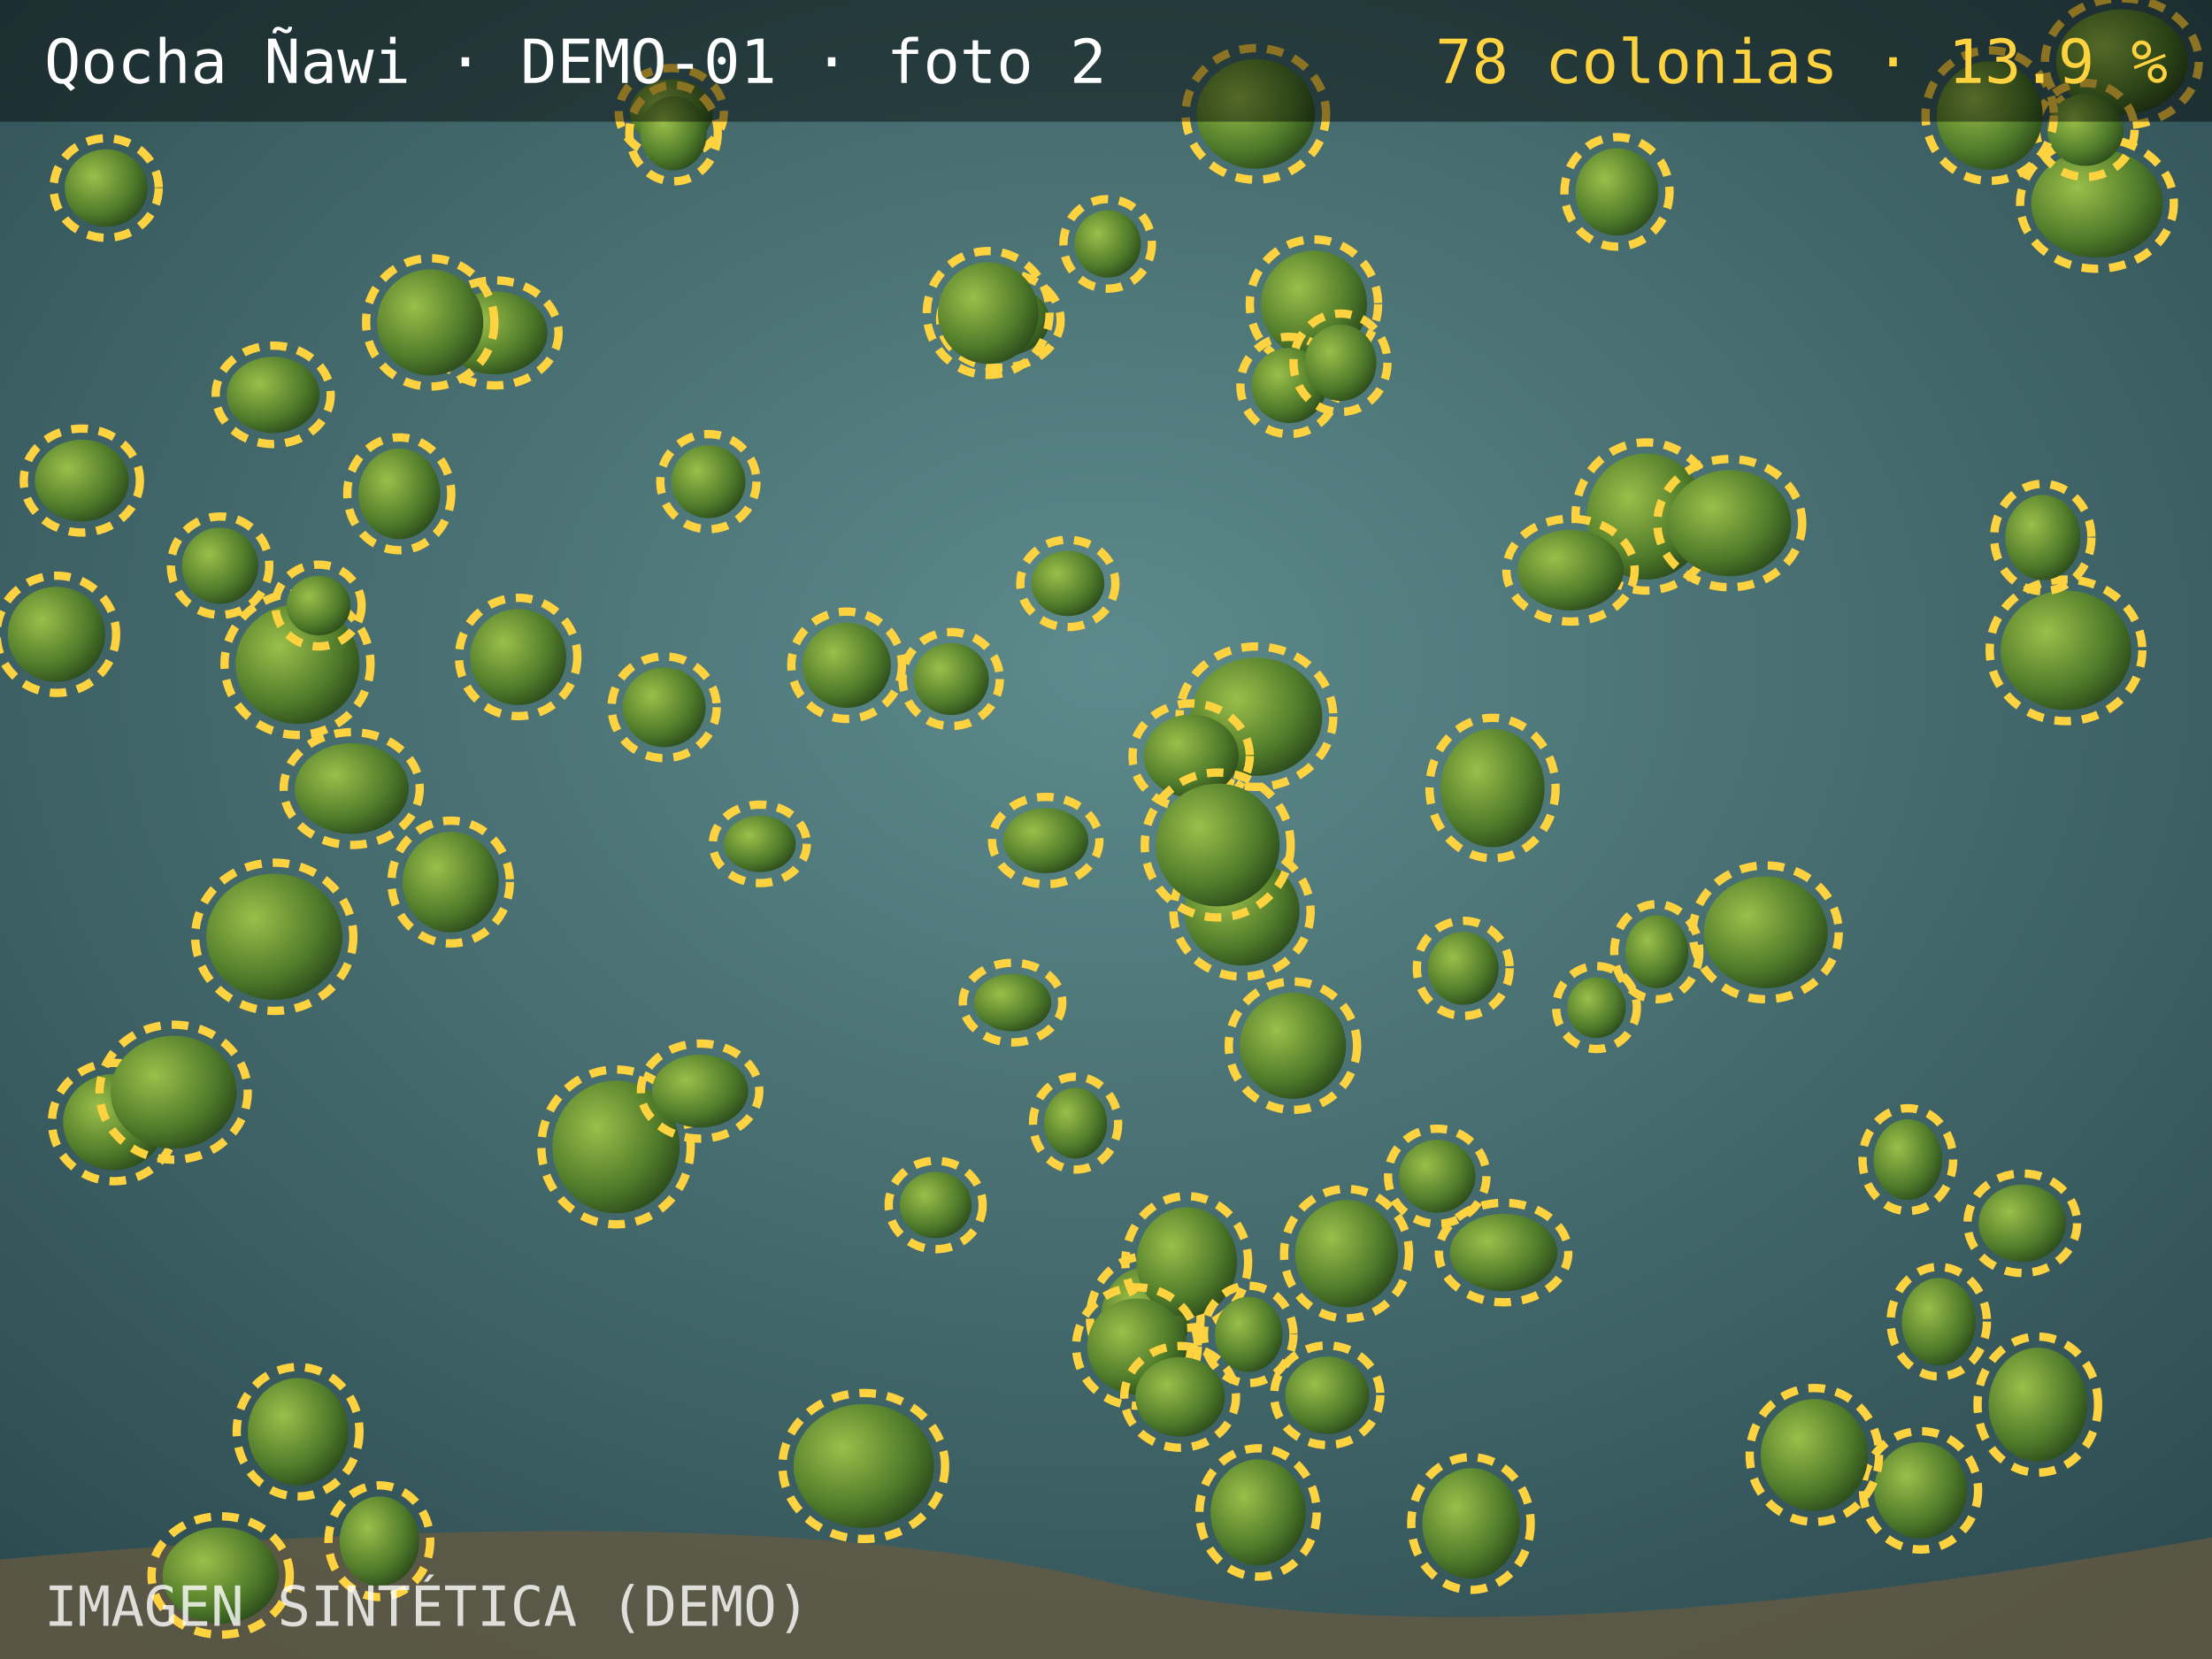
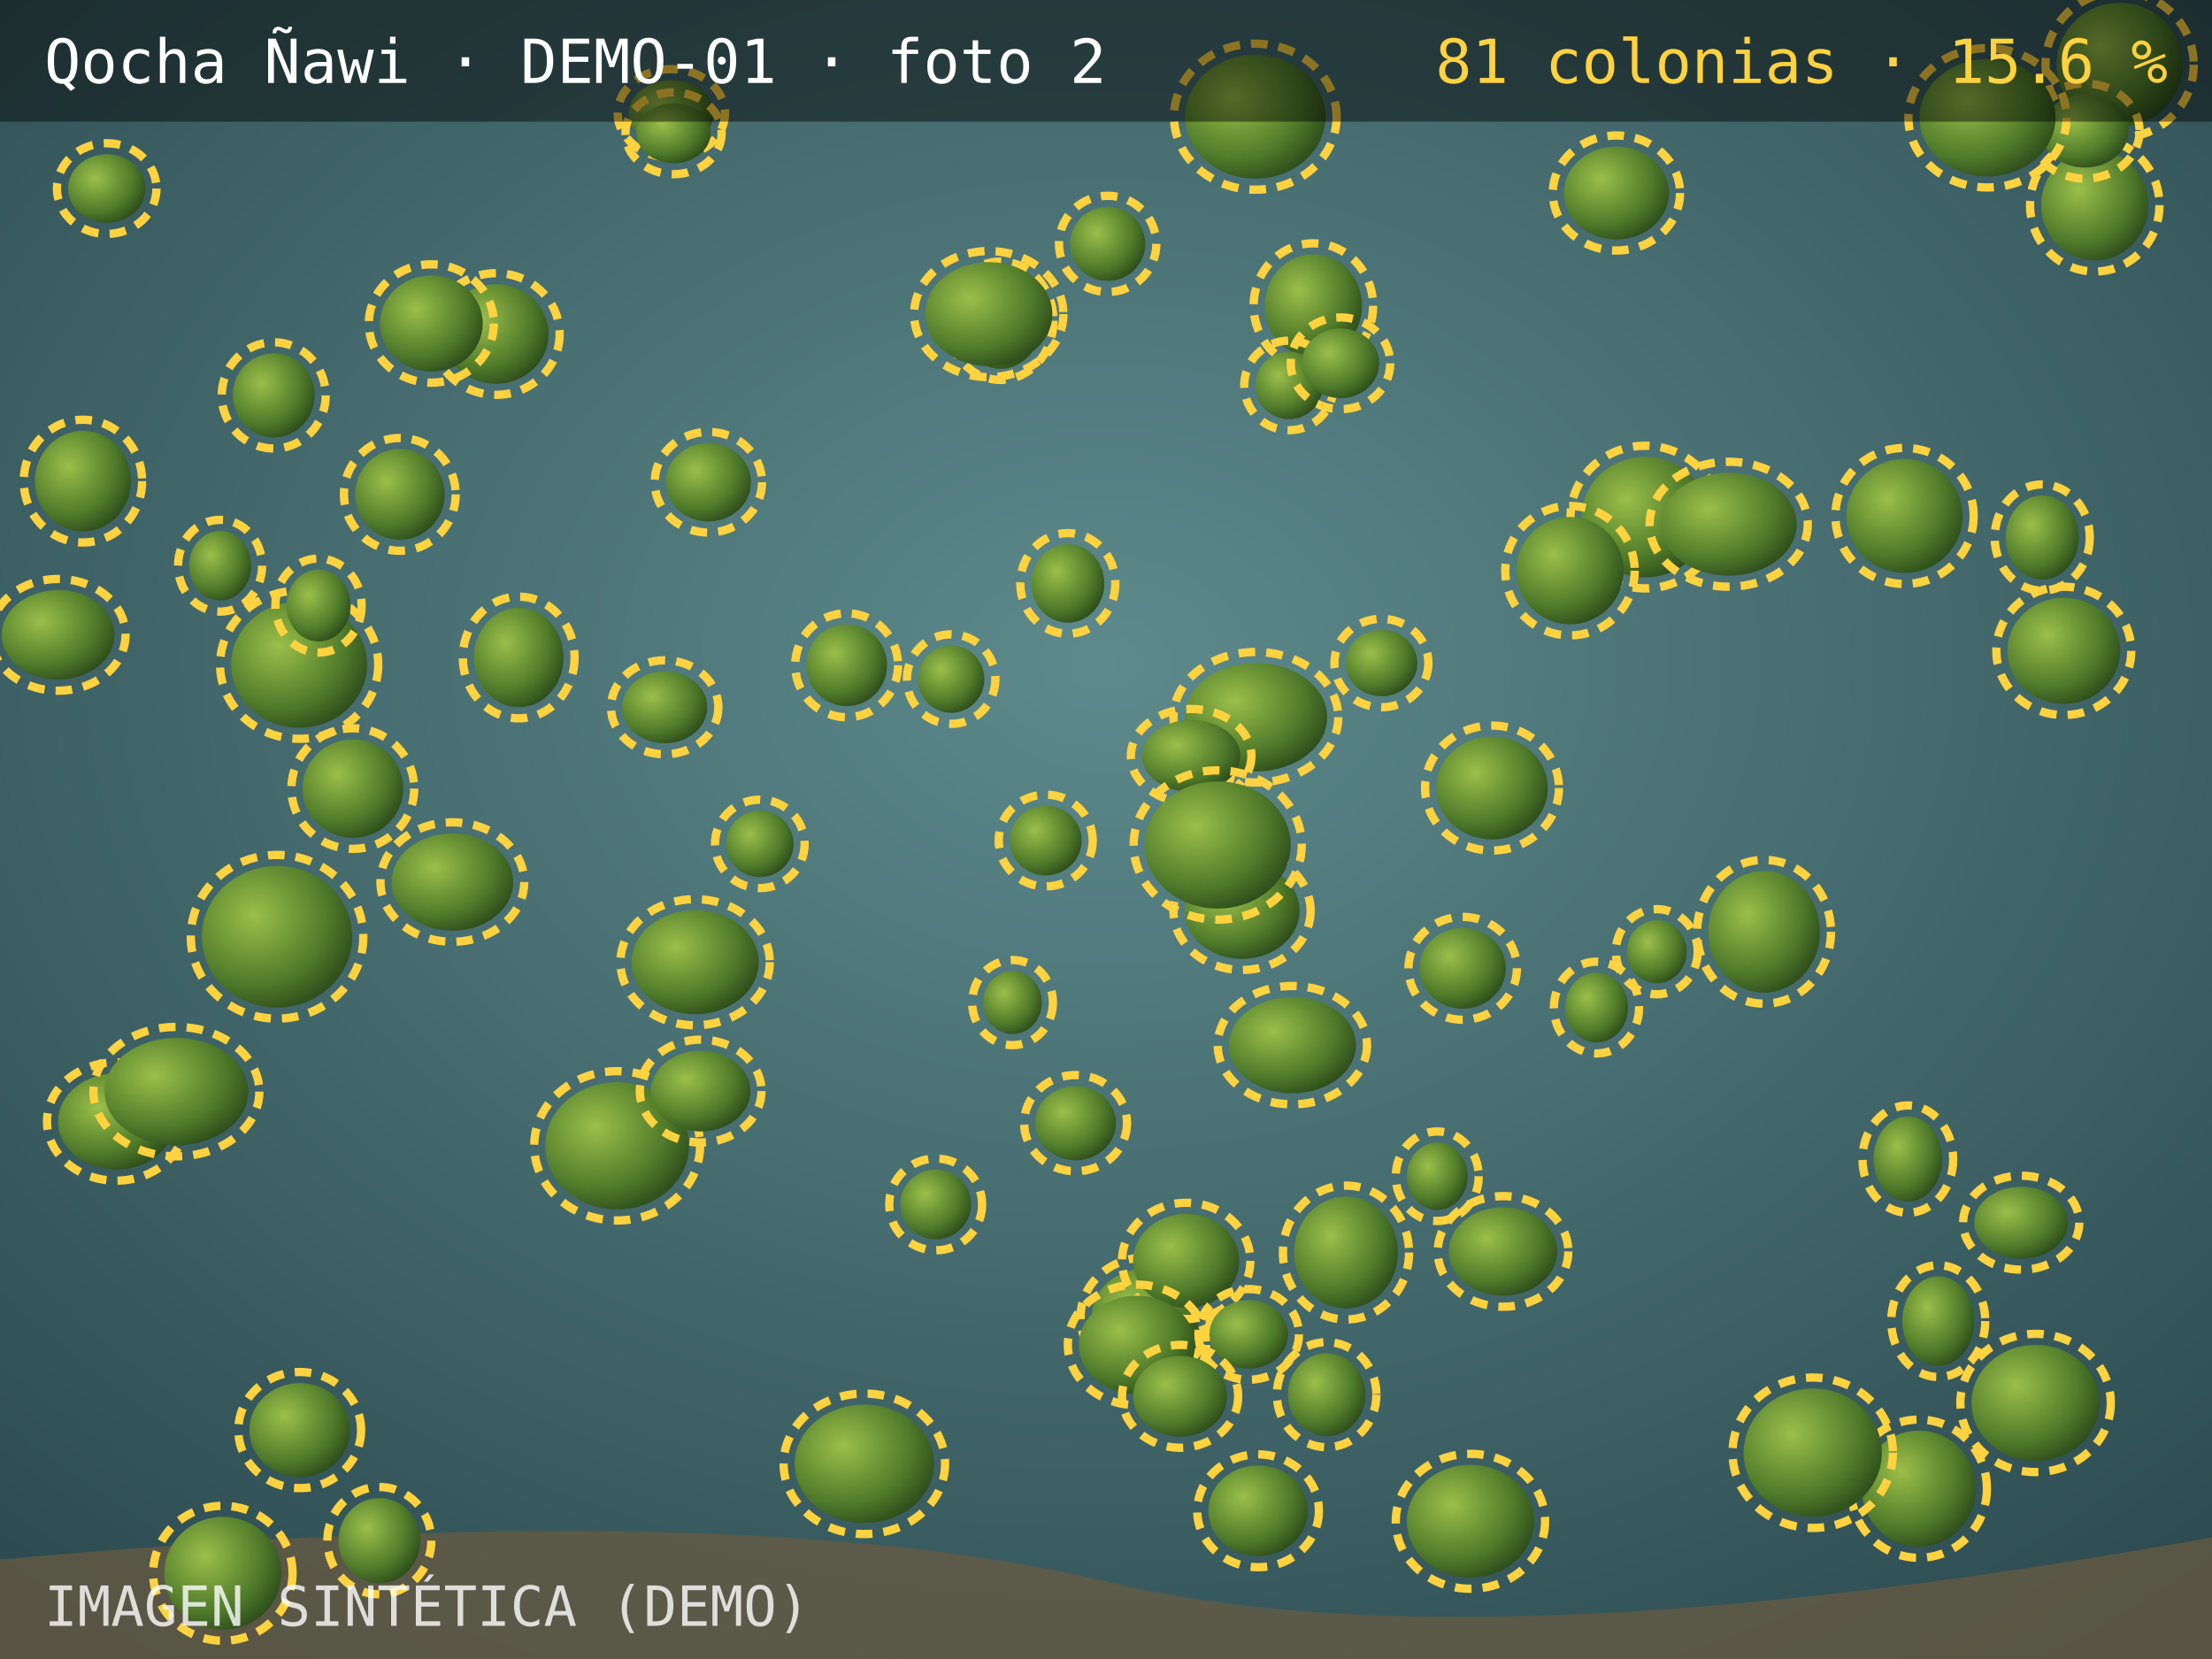
<svg xmlns="http://www.w3.org/2000/svg" viewBox="0 0 400 300">
  <defs>
    <radialGradient id="w" cx="50%" cy="40%" r="75%">
      <stop offset="0" stop-color="#5d8a8c" />
      <stop offset="1" stop-color="#2b4a4f" />
    </radialGradient>
    <radialGradient id="c" cx="35%" cy="35%" r="70%">
      <stop offset="0" stop-color="#9bbf4a" />
      <stop offset=".7" stop-color="#4f7a2a" />
      <stop offset="1" stop-color="#2f4f1c" />
    </radialGradient>
  </defs>
  <rect width="400" height="300" fill="url(#w)" />
  <path d="M0 282 Q 133.333 270 200 286 T 400 278 V 300 H 0 Z" fill="#6b5a3e" opacity=".7" />
  <g>
-     <ellipse cx="368.5" cy="254" rx="8.9" ry="10.3" fill="url(#c)" />
-     <ellipse cx="368.5" cy="254" rx="10.9" ry="12.3" fill="none" stroke="#ffd23f" stroke-width="1.5" stroke-dasharray="3 2" />
-   </g>
-   <g>
-     <ellipse cx="237.6" cy="55" rx="9.6" ry="9.7" fill="url(#c)" />
-     <ellipse cx="237.6" cy="55" rx="11.6" ry="11.7" fill="none" stroke="#ffd23f" stroke-width="1.5" stroke-dasharray="3 2" />
-   </g>
-   <g>
-     <ellipse cx="383.7" cy="11.2" rx="11.9" ry="9.5" fill="url(#c)" />
-     <ellipse cx="383.7" cy="11.2" rx="13.9" ry="11.5" fill="none" stroke="#ffd23f" stroke-width="1.5" stroke-dasharray="3 2" />
-   </g>
-   <g>
-     <ellipse cx="121.4" cy="20.4" rx="7.5" ry="6.1" fill="url(#c)" />
-     <ellipse cx="121.4" cy="20.4" rx="9.5" ry="8.1" fill="none" stroke="#ffd23f" stroke-width="1.5" stroke-dasharray="3 2" />
-   </g>
-   <g>
-     <ellipse cx="233.1" cy="69.7" rx="6.8" ry="6.8" fill="url(#c)" />
-     <ellipse cx="233.1" cy="69.7" rx="8.8" ry="8.8" fill="none" stroke="#ffd23f" stroke-width="1.5" stroke-dasharray="3 2" />
-   </g>
-   <g>
-     <ellipse cx="89.5" cy="60.2" rx="9.5" ry="7.5" fill="url(#c)" />
-     <ellipse cx="89.5" cy="60.2" rx="11.5" ry="9.5" fill="none" stroke="#ffd23f" stroke-width="1.5" stroke-dasharray="3 2" />
-   </g>
-   <g>
-     <ellipse cx="200.3" cy="44.1" rx="6" ry="6.1" fill="url(#c)" />
-     <ellipse cx="200.3" cy="44.1" rx="8" ry="8.1" fill="none" stroke="#ffd23f" stroke-width="1.5" stroke-dasharray="3 2" />
-   </g>
-   <g>
-     <ellipse cx="93.7" cy="118.8" rx="8.7" ry="8.7" fill="url(#c)" />
-     <ellipse cx="93.7" cy="118.8" rx="10.7" ry="10.7" fill="none" stroke="#ffd23f" stroke-width="1.5" stroke-dasharray="3 2" />
-   </g>
-   <g>
-     <ellipse cx="169.2" cy="217.9" rx="6.5" ry="6" fill="url(#c)" />
-     <ellipse cx="169.2" cy="217.9" rx="8.5" ry="8" fill="none" stroke="#ffd23f" stroke-width="1.5" stroke-dasharray="3 2" />
-   </g>
-   <g>
-     <ellipse cx="128.1" cy="87.1" rx="6.7" ry="6.6" fill="url(#c)" />
-     <ellipse cx="128.1" cy="87.1" rx="8.7" ry="8.6" fill="none" stroke="#ffd23f" stroke-width="1.5" stroke-dasharray="3 2" />
-   </g>
-   <g>
-     <ellipse cx="111.4" cy="207.4" rx="11.5" ry="12" fill="url(#c)" />
-     <ellipse cx="111.4" cy="207.4" rx="13.5" ry="14" fill="none" stroke="#ffd23f" stroke-width="1.5" stroke-dasharray="3 2" />
-   </g>
-   <g>
-     <ellipse cx="379.2" cy="36.8" rx="11.9" ry="9.8" fill="url(#c)" />
-     <ellipse cx="379.2" cy="36.8" rx="13.9" ry="11.8" fill="none" stroke="#ffd23f" stroke-width="1.5" stroke-dasharray="3 2" />
-   </g>
-   <g>
-     <ellipse cx="189.1" cy="152" rx="7.7" ry="5.9" fill="url(#c)" />
-     <ellipse cx="189.1" cy="152" rx="9.7" ry="7.9" fill="none" stroke="#ffd23f" stroke-width="1.5" stroke-dasharray="3 2" />
-   </g>
-   <g>
-     <ellipse cx="227.5" cy="273.5" rx="8.6" ry="9.6" fill="url(#c)" />
-     <ellipse cx="227.5" cy="273.5" rx="10.6" ry="11.6" fill="none" stroke="#ffd23f" stroke-width="1.5" stroke-dasharray="3 2" />
-   </g>
-   <g>
-     <ellipse cx="53.8" cy="120.1" rx="11.2" ry="10.8" fill="url(#c)" />
-     <ellipse cx="53.8" cy="120.1" rx="13.2" ry="12.8" fill="none" stroke="#ffd23f" stroke-width="1.5" stroke-dasharray="3 2" />
-   </g>
-   <g>
-     <ellipse cx="49.4" cy="71.4" rx="8.4" ry="6.9" fill="url(#c)" />
-     <ellipse cx="49.4" cy="71.4" rx="10.4" ry="8.9" fill="none" stroke="#ffd23f" stroke-width="1.5" stroke-dasharray="3 2" />
-   </g>
-   <g>
-     <ellipse cx="227.1" cy="20.6" rx="10.7" ry="9.9" fill="url(#c)" />
-     <ellipse cx="227.1" cy="20.6" rx="12.7" ry="11.9" fill="none" stroke="#ffd23f" stroke-width="1.5" stroke-dasharray="3 2" />
-   </g>
-   <g>
-     <ellipse cx="57.6" cy="109.5" rx="5.8" ry="5.4" fill="url(#c)" />
-     <ellipse cx="57.6" cy="109.5" rx="7.8" ry="7.4" fill="none" stroke="#ffd23f" stroke-width="1.5" stroke-dasharray="3 2" />
-   </g>
-   <g>
-     <ellipse cx="350.6" cy="239" rx="6.7" ry="7.9" fill="url(#c)" />
-     <ellipse cx="350.6" cy="239" rx="8.7" ry="9.9" fill="none" stroke="#ffd23f" stroke-width="1.5" stroke-dasharray="3 2" />
-   </g>
-   <g>
-     <ellipse cx="180.9" cy="57.9" rx="8.9" ry="6.6" fill="url(#c)" />
-     <ellipse cx="180.9" cy="57.9" rx="10.9" ry="8.6" fill="none" stroke="#ffd23f" stroke-width="1.5" stroke-dasharray="3 2" />
-   </g>
-   <g>
-     <ellipse cx="121.8" cy="24.1" rx="6" ry="6.7" fill="url(#c)" />
-     <ellipse cx="121.8" cy="24.1" rx="8" ry="8.7" fill="none" stroke="#ffd23f" stroke-width="1.5" stroke-dasharray="3 2" />
-   </g>
-   <g>
-     <ellipse cx="319.3" cy="168.6" rx="11.2" ry="10.1" fill="url(#c)" />
-     <ellipse cx="319.3" cy="168.6" rx="13.2" ry="12.1" fill="none" stroke="#ffd23f" stroke-width="1.5" stroke-dasharray="3 2" />
-   </g>
-   <g>
-     <ellipse cx="271.9" cy="226.5" rx="9.7" ry="7" fill="url(#c)" />
-     <ellipse cx="271.9" cy="226.5" rx="11.7" ry="9" fill="none" stroke="#ffd23f" stroke-width="1.5" stroke-dasharray="3 2" />
-   </g>
-   <g>
-     <ellipse cx="126.6" cy="197.3" rx="8.7" ry="6.6" fill="url(#c)" />
-     <ellipse cx="126.6" cy="197.3" rx="10.7" ry="8.6" fill="none" stroke="#ffd23f" stroke-width="1.5" stroke-dasharray="3 2" />
-   </g>
-   <g>
-     <ellipse cx="227.2" cy="129.6" rx="11.9" ry="10.7" fill="url(#c)" />
-     <ellipse cx="227.2" cy="129.6" rx="13.9" ry="12.7" fill="none" stroke="#ffd23f" stroke-width="1.5" stroke-dasharray="3 2" />
-   </g>
-   <g>
-     <ellipse cx="377.1" cy="23.5" rx="6.9" ry="6.5" fill="url(#c)" />
-     <ellipse cx="377.1" cy="23.5" rx="8.9" ry="8.5" fill="none" stroke="#ffd23f" stroke-width="1.5" stroke-dasharray="3 2" />
-   </g>
-   <g>
-     <ellipse cx="297.7" cy="93.4" rx="10.8" ry="11.4" fill="url(#c)" />
-     <ellipse cx="297.7" cy="93.4" rx="12.8" ry="13.4" fill="none" stroke="#ffd23f" stroke-width="1.5" stroke-dasharray="3 2" />
-   </g>
-   <g>
-     <ellipse cx="207.1" cy="238.3" rx="8" ry="9.1" fill="url(#c)" />
-     <ellipse cx="207.1" cy="238.3" rx="10" ry="11.1" fill="none" stroke="#ffd23f" stroke-width="1.5" stroke-dasharray="3 2" />
-   </g>
-   <g>
-     <ellipse cx="72.2" cy="89.3" rx="7.4" ry="8.2" fill="url(#c)" />
-     <ellipse cx="72.2" cy="89.3" rx="9.4" ry="10.2" fill="none" stroke="#ffd23f" stroke-width="1.5" stroke-dasharray="3 2" />
-   </g>
-   <g>
-     <ellipse cx="347.3" cy="269.5" rx="8.4" ry="8.7" fill="url(#c)" />
-     <ellipse cx="347.3" cy="269.5" rx="10.4" ry="10.7" fill="none" stroke="#ffd23f" stroke-width="1.5" stroke-dasharray="3 2" />
-   </g>
-   <g>
-     <ellipse cx="194.5" cy="203.1" rx="5.7" ry="6.4" fill="url(#c)" />
-     <ellipse cx="194.5" cy="203.1" rx="7.7" ry="8.4" fill="none" stroke="#ffd23f" stroke-width="1.5" stroke-dasharray="3 2" />
-   </g>
-   <g>
-     <ellipse cx="53.9" cy="258.9" rx="9.1" ry="9.7" fill="url(#c)" />
-     <ellipse cx="53.9" cy="258.9" rx="11.1" ry="11.7" fill="none" stroke="#ffd23f" stroke-width="1.5" stroke-dasharray="3 2" />
-   </g>
-   <g>
-     <ellipse cx="49.6" cy="169.4" rx="12.3" ry="11.4" fill="url(#c)" />
-     <ellipse cx="49.6" cy="169.4" rx="14.3" ry="13.4" fill="none" stroke="#ffd23f" stroke-width="1.5" stroke-dasharray="3 2" />
-   </g>
-   <g>
-     <ellipse cx="240" cy="252.3" rx="7.6" ry="7" fill="url(#c)" />
-     <ellipse cx="240" cy="252.3" rx="9.6" ry="9" fill="none" stroke="#ffd23f" stroke-width="1.5" stroke-dasharray="3 2" />
-   </g>
-   <g>
-     <ellipse cx="373.6" cy="117.6" rx="11.8" ry="10.8" fill="url(#c)" />
-     <ellipse cx="373.6" cy="117.6" rx="13.8" ry="12.8" fill="none" stroke="#ffd23f" stroke-width="1.5" stroke-dasharray="3 2" />
-   </g>
-   <g>
-     <ellipse cx="312.8" cy="94.6" rx="11.1" ry="9.6" fill="url(#c)" />
-     <ellipse cx="312.8" cy="94.6" rx="13.1" ry="11.6" fill="none" stroke="#ffd23f" stroke-width="1.5" stroke-dasharray="3 2" />
-   </g>
-   <g>
-     <ellipse cx="68.6" cy="278.7" rx="7.2" ry="8.1" fill="url(#c)" />
-     <ellipse cx="68.6" cy="278.7" rx="9.2" ry="10.1" fill="none" stroke="#ffd23f" stroke-width="1.5" stroke-dasharray="3 2" />
-   </g>
-   <g>
-     <ellipse cx="215.4" cy="136.7" rx="8.6" ry="7.5" fill="url(#c)" />
-     <ellipse cx="215.4" cy="136.7" rx="10.6" ry="9.5" fill="none" stroke="#ffd23f" stroke-width="1.5" stroke-dasharray="3 2" />
-   </g>
-   <g>
-     <ellipse cx="63.6" cy="142.6" rx="10.3" ry="8.2" fill="url(#c)" />
-     <ellipse cx="63.6" cy="142.6" rx="12.3" ry="10.2" fill="none" stroke="#ffd23f" stroke-width="1.5" stroke-dasharray="3 2" />
-   </g>
-   <g>
-     <ellipse cx="299.6" cy="172.1" rx="5.7" ry="6.6" fill="url(#c)" />
-     <ellipse cx="299.6" cy="172.1" rx="7.7" ry="8.6" fill="none" stroke="#ffd23f" stroke-width="1.5" stroke-dasharray="3 2" />
-   </g>
-   <g>
-     <ellipse cx="178.7" cy="56.6" rx="9.1" ry="9.2" fill="url(#c)" />
-     <ellipse cx="178.7" cy="56.6" rx="11.1" ry="11.2" fill="none" stroke="#ffd23f" stroke-width="1.5" stroke-dasharray="3 2" />
-   </g>
-   <g>
-     <ellipse cx="77.8" cy="58.3" rx="9.6" ry="9.6" fill="url(#c)" />
-     <ellipse cx="77.8" cy="58.3" rx="11.6" ry="11.6" fill="none" stroke="#ffd23f" stroke-width="1.5" stroke-dasharray="3 2" />
-   </g>
-   <g>
-     <ellipse cx="242.4" cy="65.6" rx="6.5" ry="6.9" fill="url(#c)" />
-     <ellipse cx="242.4" cy="65.6" rx="8.5" ry="8.9" fill="none" stroke="#ffd23f" stroke-width="1.5" stroke-dasharray="3 2" />
-   </g>
-   <g>
-     <ellipse cx="39.9" cy="284.9" rx="10.5" ry="8.7" fill="url(#c)" />
-     <ellipse cx="39.9" cy="284.9" rx="12.5" ry="10.7" fill="none" stroke="#ffd23f" stroke-width="1.5" stroke-dasharray="3 2" />
-   </g>
-   <g>
-     <ellipse cx="214.6" cy="228.2" rx="9.1" ry="9.9" fill="url(#c)" />
-     <ellipse cx="214.6" cy="228.2" rx="11.1" ry="11.9" fill="none" stroke="#ffd23f" stroke-width="1.5" stroke-dasharray="3 2" />
-   </g>
-   <g>
-     <ellipse cx="233.8" cy="189.1" rx="9.6" ry="9.6" fill="url(#c)" />
-     <ellipse cx="233.8" cy="189.1" rx="11.6" ry="11.6" fill="none" stroke="#ffd23f" stroke-width="1.5" stroke-dasharray="3 2" />
-   </g>
-   <g>
-     <ellipse cx="193.1" cy="105.5" rx="6.6" ry="5.9" fill="url(#c)" />
-     <ellipse cx="193.1" cy="105.5" rx="8.6" ry="7.9" fill="none" stroke="#ffd23f" stroke-width="1.5" stroke-dasharray="3 2" />
-   </g>
-   <g>
-     <ellipse cx="81.5" cy="159.5" rx="8.7" ry="9.1" fill="url(#c)" />
-     <ellipse cx="81.5" cy="159.5" rx="10.7" ry="11.1" fill="none" stroke="#ffd23f" stroke-width="1.5" stroke-dasharray="3 2" />
-   </g>
-   <g>
-     <ellipse cx="120.1" cy="127.9" rx="7.5" ry="7.2" fill="url(#c)" />
-     <ellipse cx="120.1" cy="127.9" rx="9.5" ry="9.2" fill="none" stroke="#ffd23f" stroke-width="1.5" stroke-dasharray="3 2" />
-   </g>
-   <g>
-     <ellipse cx="269.9" cy="142.5" rx="9.4" ry="10.7" fill="url(#c)" />
-     <ellipse cx="269.9" cy="142.5" rx="11.4" ry="12.7" fill="none" stroke="#ffd23f" stroke-width="1.5" stroke-dasharray="3 2" />
-   </g>
-   <g>
-     <ellipse cx="292.4" cy="34.7" rx="7.5" ry="7.9" fill="url(#c)" />
-     <ellipse cx="292.4" cy="34.7" rx="9.5" ry="9.9" fill="none" stroke="#ffd23f" stroke-width="1.5" stroke-dasharray="3 2" />
-   </g>
-   <g>
-     <ellipse cx="19.2" cy="34" rx="7.5" ry="7" fill="url(#c)" />
-     <ellipse cx="19.2" cy="34" rx="9.5" ry="9" fill="none" stroke="#ffd23f" stroke-width="1.5" stroke-dasharray="3 2" />
-   </g>
-   <g>
-     <ellipse cx="328.1" cy="263.1" rx="9.7" ry="10.1" fill="url(#c)" />
-     <ellipse cx="328.1" cy="263.1" rx="11.7" ry="12.1" fill="none" stroke="#ffd23f" stroke-width="1.5" stroke-dasharray="3 2" />
-   </g>
-   <g>
-     <ellipse cx="359.8" cy="20.9" rx="9.6" ry="9.8" fill="url(#c)" />
-     <ellipse cx="359.8" cy="20.9" rx="11.6" ry="11.8" fill="none" stroke="#ffd23f" stroke-width="1.5" stroke-dasharray="3 2" />
-   </g>
-   <g>
-     <ellipse cx="225.8" cy="241.3" rx="6.1" ry="6.8" fill="url(#c)" />
-     <ellipse cx="225.8" cy="241.3" rx="8.1" ry="8.8" fill="none" stroke="#ffd23f" stroke-width="1.5" stroke-dasharray="3 2" />
-   </g>
-   <g>
-     <ellipse cx="224.6" cy="164.8" rx="10.4" ry="9.8" fill="url(#c)" />
-     <ellipse cx="224.6" cy="164.8" rx="12.4" ry="11.8" fill="none" stroke="#ffd23f" stroke-width="1.5" stroke-dasharray="3 2" />
-   </g>
-   <g>
-     <ellipse cx="369.4" cy="97.2" rx="6.8" ry="7.7" fill="url(#c)" />
-     <ellipse cx="369.4" cy="97.2" rx="8.8" ry="9.7" fill="none" stroke="#ffd23f" stroke-width="1.5" stroke-dasharray="3 2" />
-   </g>
-   <g>
-     <ellipse cx="259.9" cy="212.7" rx="6.9" ry="6.6" fill="url(#c)" />
-     <ellipse cx="259.9" cy="212.7" rx="8.9" ry="8.6" fill="none" stroke="#ffd23f" stroke-width="1.5" stroke-dasharray="3 2" />
-   </g>
-   <g>
-     <ellipse cx="243.5" cy="226.7" rx="9.3" ry="9.7" fill="url(#c)" />
-     <ellipse cx="243.5" cy="226.7" rx="11.3" ry="11.7" fill="none" stroke="#ffd23f" stroke-width="1.5" stroke-dasharray="3 2" />
-   </g>
-   <g>
-     <ellipse cx="20.6" cy="202.9" rx="9.2" ry="8.7" fill="url(#c)" />
-     <ellipse cx="20.6" cy="202.9" rx="11.2" ry="10.7" fill="none" stroke="#ffd23f" stroke-width="1.5" stroke-dasharray="3 2" />
-   </g>
-   <g>
-     <ellipse cx="205.6" cy="243.5" rx="9" ry="8.7" fill="url(#c)" />
-     <ellipse cx="205.6" cy="243.5" rx="11" ry="10.7" fill="none" stroke="#ffd23f" stroke-width="1.5" stroke-dasharray="3 2" />
-   </g>
-   <g>
-     <ellipse cx="284" cy="103.1" rx="9.6" ry="7.3" fill="url(#c)" />
-     <ellipse cx="284" cy="103.1" rx="11.6" ry="9.3" fill="none" stroke="#ffd23f" stroke-width="1.5" stroke-dasharray="3 2" />
-   </g>
-   <g>
-     <ellipse cx="31.4" cy="197.5" rx="11.4" ry="10.2" fill="url(#c)" />
-     <ellipse cx="31.4" cy="197.5" rx="13.4" ry="12.2" fill="none" stroke="#ffd23f" stroke-width="1.5" stroke-dasharray="3 2" />
-   </g>
-   <g>
-     <ellipse cx="153.1" cy="120.3" rx="8" ry="7.7" fill="url(#c)" />
-     <ellipse cx="153.1" cy="120.3" rx="10" ry="9.7" fill="none" stroke="#ffd23f" stroke-width="1.5" stroke-dasharray="3 2" />
-   </g>
-   <g>
-     <ellipse cx="10.2" cy="114.7" rx="8.8" ry="8.6" fill="url(#c)" />
-     <ellipse cx="10.2" cy="114.7" rx="10.8" ry="10.6" fill="none" stroke="#ffd23f" stroke-width="1.5" stroke-dasharray="3 2" />
-   </g>
-   <g>
-     <ellipse cx="266" cy="275.5" rx="8.8" ry="10" fill="url(#c)" />
-     <ellipse cx="266" cy="275.5" rx="10.8" ry="12" fill="none" stroke="#ffd23f" stroke-width="1.5" stroke-dasharray="3 2" />
-   </g>
-   <g>
-     <ellipse cx="172" cy="122.8" rx="6.8" ry="6.5" fill="url(#c)" />
-     <ellipse cx="172" cy="122.8" rx="8.8" ry="8.5" fill="none" stroke="#ffd23f" stroke-width="1.5" stroke-dasharray="3 2" />
-   </g>
-   <g>
-     <ellipse cx="288.7" cy="182.2" rx="5.3" ry="5.5" fill="url(#c)" />
-     <ellipse cx="288.7" cy="182.2" rx="7.3" ry="7.5" fill="none" stroke="#ffd23f" stroke-width="1.5" stroke-dasharray="3 2" />
-   </g>
-   <g>
-     <ellipse cx="220.2" cy="152.8" rx="11.2" ry="11.1" fill="url(#c)" />
-     <ellipse cx="220.2" cy="152.8" rx="13.2" ry="13.1" fill="none" stroke="#ffd23f" stroke-width="1.5" stroke-dasharray="3 2" />
-   </g>
-   <g>
-     <ellipse cx="345" cy="209.7" rx="6.2" ry="7.3" fill="url(#c)" />
-     <ellipse cx="345" cy="209.7" rx="8.2" ry="9.3" fill="none" stroke="#ffd23f" stroke-width="1.5" stroke-dasharray="3 2" />
-   </g>
-   <g>
-     <ellipse cx="213.4" cy="252.6" rx="8.1" ry="7.2" fill="url(#c)" />
-     <ellipse cx="213.4" cy="252.6" rx="10.1" ry="9.2" fill="none" stroke="#ffd23f" stroke-width="1.5" stroke-dasharray="3 2" />
-   </g>
-   <g>
-     <ellipse cx="14.8" cy="86.9" rx="8.5" ry="7.4" fill="url(#c)" />
-     <ellipse cx="14.8" cy="86.9" rx="10.5" ry="9.4" fill="none" stroke="#ffd23f" stroke-width="1.5" stroke-dasharray="3 2" />
-   </g>
-   <g>
-     <ellipse cx="39.8" cy="102.3" rx="6.9" ry="6.9" fill="url(#c)" />
-     <ellipse cx="39.8" cy="102.3" rx="8.9" ry="8.9" fill="none" stroke="#ffd23f" stroke-width="1.5" stroke-dasharray="3 2" />
-   </g>
-   <g>
-     <ellipse cx="137.4" cy="152.6" rx="6.5" ry="5.1" fill="url(#c)" />
-     <ellipse cx="137.4" cy="152.6" rx="8.5" ry="7.1" fill="none" stroke="#ffd23f" stroke-width="1.5" stroke-dasharray="3 2" />
-   </g>
-   <g>
-     <ellipse cx="156.2" cy="265.1" rx="12.7" ry="11.2" fill="url(#c)" />
-     <ellipse cx="156.2" cy="265.1" rx="14.7" ry="13.2" fill="none" stroke="#ffd23f" stroke-width="1.5" stroke-dasharray="3 2" />
-   </g>
-   <g>
-     <ellipse cx="264.6" cy="175.1" rx="6.4" ry="6.6" fill="url(#c)" />
-     <ellipse cx="264.6" cy="175.1" rx="8.4" ry="8.6" fill="none" stroke="#ffd23f" stroke-width="1.5" stroke-dasharray="3 2" />
-   </g>
-   <g>
-     <ellipse cx="183.1" cy="181.3" rx="7" ry="5.2" fill="url(#c)" />
-     <ellipse cx="183.1" cy="181.3" rx="9" ry="7.2" fill="none" stroke="#ffd23f" stroke-width="1.5" stroke-dasharray="3 2" />
-   </g>
-   <g>
-     <ellipse cx="365.7" cy="221.2" rx="7.9" ry="7" fill="url(#c)" />
-     <ellipse cx="365.7" cy="221.2" rx="9.9" ry="9" fill="none" stroke="#ffd23f" stroke-width="1.5" stroke-dasharray="3 2" />
+     <ellipse cx="368.1" cy="253.7" rx="11.6" ry="10.5" fill="url(#c)" />
+     <ellipse cx="368.1" cy="253.7" rx="13.6" ry="12.5" fill="none" stroke="#ffd23f" stroke-width="1.5" stroke-dasharray="3 2" />
+   </g>
+   <g>
+     <ellipse cx="237.5" cy="55.3" rx="8.8" ry="9.3" fill="url(#c)" />
+     <ellipse cx="237.5" cy="55.3" rx="10.8" ry="11.3" fill="none" stroke="#ffd23f" stroke-width="1.5" stroke-dasharray="3 2" />
+   </g>
+   <g>
+     <ellipse cx="383.3" cy="11.7" rx="11.4" ry="11.2" fill="url(#c)" />
+     <ellipse cx="383.3" cy="11.7" rx="13.4" ry="13.2" fill="none" stroke="#ffd23f" stroke-width="1.5" stroke-dasharray="3 2" />
+   </g>
+   <g>
+     <ellipse cx="121.4" cy="20.5" rx="7.7" ry="6" fill="url(#c)" />
+     <ellipse cx="121.4" cy="20.5" rx="9.7" ry="8" fill="none" stroke="#ffd23f" stroke-width="1.5" stroke-dasharray="3 2" />
+   </g>
+   <g>
+     <ellipse cx="233.1" cy="69.7" rx="6.1" ry="6.1" fill="url(#c)" />
+     <ellipse cx="233.1" cy="69.7" rx="8.1" ry="8.1" fill="none" stroke="#ffd23f" stroke-width="1.5" stroke-dasharray="3 2" />
+   </g>
+   <g>
+     <ellipse cx="89.7" cy="60.4" rx="9.5" ry="9" fill="url(#c)" />
+     <ellipse cx="89.7" cy="60.4" rx="11.5" ry="11" fill="none" stroke="#ffd23f" stroke-width="1.5" stroke-dasharray="3 2" />
+   </g>
+   <g>
+     <ellipse cx="200.3" cy="44.1" rx="6.8" ry="6.7" fill="url(#c)" />
+     <ellipse cx="200.3" cy="44.1" rx="8.8" ry="8.7" fill="none" stroke="#ffd23f" stroke-width="1.5" stroke-dasharray="3 2" />
+   </g>
+   <g>
+     <ellipse cx="93.8" cy="118.9" rx="8.1" ry="9" fill="url(#c)" />
+     <ellipse cx="93.8" cy="118.9" rx="10.1" ry="11" fill="none" stroke="#ffd23f" stroke-width="1.5" stroke-dasharray="3 2" />
+   </g>
+   <g>
+     <ellipse cx="169.2" cy="217.8" rx="6.4" ry="6.3" fill="url(#c)" />
+     <ellipse cx="169.2" cy="217.8" rx="8.4" ry="8.3" fill="none" stroke="#ffd23f" stroke-width="1.5" stroke-dasharray="3 2" />
+   </g>
+   <g>
+     <ellipse cx="128.1" cy="87.2" rx="7.7" ry="7.1" fill="url(#c)" />
+     <ellipse cx="128.1" cy="87.2" rx="9.7" ry="9.1" fill="none" stroke="#ffd23f" stroke-width="1.5" stroke-dasharray="3 2" />
+   </g>
+   <g>
+     <ellipse cx="111.6" cy="207.2" rx="13" ry="11.5" fill="url(#c)" />
+     <ellipse cx="111.6" cy="207.2" rx="15" ry="13.5" fill="none" stroke="#ffd23f" stroke-width="1.5" stroke-dasharray="3 2" />
+   </g>
+   <g>
+     <ellipse cx="378.8" cy="37.1" rx="9.7" ry="10" fill="url(#c)" />
+     <ellipse cx="378.8" cy="37.1" rx="11.7" ry="12" fill="none" stroke="#ffd23f" stroke-width="1.5" stroke-dasharray="3 2" />
+   </g>
+   <g>
+     <ellipse cx="189.1" cy="152" rx="6.5" ry="6.3" fill="url(#c)" />
+     <ellipse cx="189.1" cy="152" rx="8.5" ry="8.3" fill="none" stroke="#ffd23f" stroke-width="1.5" stroke-dasharray="3 2" />
+   </g>
+   <g>
+     <ellipse cx="227.5" cy="273.2" rx="9" ry="8.2" fill="url(#c)" />
+     <ellipse cx="227.5" cy="273.2" rx="11" ry="10.2" fill="none" stroke="#ffd23f" stroke-width="1.5" stroke-dasharray="3 2" />
+   </g>
+   <g>
+     <ellipse cx="54.1" cy="120.2" rx="12.3" ry="11.4" fill="url(#c)" />
+     <ellipse cx="54.1" cy="120.2" rx="14.3" ry="13.4" fill="none" stroke="#ffd23f" stroke-width="1.5" stroke-dasharray="3 2" />
+   </g>
+   <g>
+     <ellipse cx="49.5" cy="71.5" rx="7.4" ry="7.6" fill="url(#c)" />
+     <ellipse cx="49.5" cy="71.5" rx="9.4" ry="9.6" fill="none" stroke="#ffd23f" stroke-width="1.5" stroke-dasharray="3 2" />
+   </g>
+   <g>
+     <ellipse cx="227" cy="21.1" rx="12.7" ry="11.2" fill="url(#c)" />
+     <ellipse cx="227" cy="21.1" rx="14.7" ry="13.2" fill="none" stroke="#ffd23f" stroke-width="1.5" stroke-dasharray="3 2" />
+   </g>
+   <g>
+     <ellipse cx="57.6" cy="109.5" rx="5.8" ry="6.5" fill="url(#c)" />
+     <ellipse cx="57.6" cy="109.5" rx="7.8" ry="8.5" fill="none" stroke="#ffd23f" stroke-width="1.5" stroke-dasharray="3 2" />
+   </g>
+   <g>
+     <ellipse cx="350.5" cy="238.9" rx="6.5" ry="8.1" fill="url(#c)" />
+     <ellipse cx="350.5" cy="238.9" rx="8.5" ry="10.1" fill="none" stroke="#ffd23f" stroke-width="1.5" stroke-dasharray="3 2" />
+   </g>
+   <g>
+     <ellipse cx="180.9" cy="58" rx="7.6" ry="8.7" fill="url(#c)" />
+     <ellipse cx="180.9" cy="58" rx="9.6" ry="10.7" fill="none" stroke="#ffd23f" stroke-width="1.5" stroke-dasharray="3 2" />
+   </g>
+   <g>
+     <ellipse cx="121.8" cy="24.1" rx="6.7" ry="5.4" fill="url(#c)" />
+     <ellipse cx="121.8" cy="24.1" rx="8.7" ry="7.4" fill="none" stroke="#ffd23f" stroke-width="1.5" stroke-dasharray="3 2" />
+   </g>
+   <g>
+     <ellipse cx="319" cy="168.5" rx="10.1" ry="11" fill="url(#c)" />
+     <ellipse cx="319" cy="168.5" rx="12.1" ry="13" fill="none" stroke="#ffd23f" stroke-width="1.5" stroke-dasharray="3 2" />
+   </g>
+   <g>
+     <ellipse cx="271.8" cy="226.3" rx="9.8" ry="8" fill="url(#c)" />
+     <ellipse cx="271.8" cy="226.3" rx="11.8" ry="10" fill="none" stroke="#ffd23f" stroke-width="1.5" stroke-dasharray="3 2" />
+   </g>
+   <g>
+     <ellipse cx="126.7" cy="197.3" rx="9" ry="7.3" fill="url(#c)" />
+     <ellipse cx="126.7" cy="197.3" rx="11" ry="9.3" fill="none" stroke="#ffd23f" stroke-width="1.5" stroke-dasharray="3 2" />
+   </g>
+   <g>
+     <ellipse cx="227.1" cy="129.7" rx="12.9" ry="9.8" fill="url(#c)" />
+     <ellipse cx="227.1" cy="129.7" rx="14.9" ry="11.8" fill="none" stroke="#ffd23f" stroke-width="1.5" stroke-dasharray="3 2" />
+   </g>
+   <g>
+     <ellipse cx="377" cy="23.7" rx="7.9" ry="6.6" fill="url(#c)" />
+     <ellipse cx="377" cy="23.7" rx="9.9" ry="8.6" fill="none" stroke="#ffd23f" stroke-width="1.5" stroke-dasharray="3 2" />
+   </g>
+   <g>
+     <ellipse cx="297.5" cy="93.5" rx="11.5" ry="10.9" fill="url(#c)" />
+     <ellipse cx="297.5" cy="93.5" rx="13.5" ry="12.9" fill="none" stroke="#ffd23f" stroke-width="1.5" stroke-dasharray="3 2" />
+   </g>
+   <g>
+     <ellipse cx="207.1" cy="238.2" rx="9.7" ry="8.8" fill="url(#c)" />
+     <ellipse cx="207.1" cy="238.2" rx="11.7" ry="10.8" fill="none" stroke="#ffd23f" stroke-width="1.5" stroke-dasharray="3 2" />
+   </g>
+   <g>
+     <ellipse cx="72.3" cy="89.4" rx="8.1" ry="8.2" fill="url(#c)" />
+     <ellipse cx="72.3" cy="89.4" rx="10.1" ry="10.2" fill="none" stroke="#ffd23f" stroke-width="1.5" stroke-dasharray="3 2" />
+   </g>
+   <g>
+     <ellipse cx="347" cy="269.2" rx="10.3" ry="10.5" fill="url(#c)" />
+     <ellipse cx="347" cy="269.2" rx="12.3" ry="12.5" fill="none" stroke="#ffd23f" stroke-width="1.5" stroke-dasharray="3 2" />
+   </g>
+   <g>
+     <ellipse cx="194.5" cy="203.1" rx="7.3" ry="6.7" fill="url(#c)" />
+     <ellipse cx="194.5" cy="203.1" rx="9.3" ry="8.7" fill="none" stroke="#ffd23f" stroke-width="1.5" stroke-dasharray="3 2" />
+   </g>
+   <g>
+     <ellipse cx="54.2" cy="258.6" rx="9.1" ry="8.5" fill="url(#c)" />
+     <ellipse cx="54.2" cy="258.6" rx="11.1" ry="10.5" fill="none" stroke="#ffd23f" stroke-width="1.5" stroke-dasharray="3 2" />
+   </g>
+   <g>
+     <ellipse cx="50.1" cy="169.4" rx="13.6" ry="12.8" fill="url(#c)" />
+     <ellipse cx="50.1" cy="169.4" rx="15.6" ry="14.8" fill="none" stroke="#ffd23f" stroke-width="1.5" stroke-dasharray="3 2" />
+   </g>
+   <g>
+     <ellipse cx="239.9" cy="252.2" rx="7" ry="7.5" fill="url(#c)" />
+     <ellipse cx="239.9" cy="252.2" rx="9" ry="9.5" fill="none" stroke="#ffd23f" stroke-width="1.5" stroke-dasharray="3 2" />
+   </g>
+   <g>
+     <ellipse cx="373.2" cy="117.7" rx="10.2" ry="9.6" fill="url(#c)" />
+     <ellipse cx="373.2" cy="117.7" rx="12.2" ry="11.6" fill="none" stroke="#ffd23f" stroke-width="1.5" stroke-dasharray="3 2" />
+   </g>
+   <g>
+     <ellipse cx="312.6" cy="94.8" rx="12.3" ry="9.3" fill="url(#c)" />
+     <ellipse cx="312.6" cy="94.8" rx="14.3" ry="11.3" fill="none" stroke="#ffd23f" stroke-width="1.5" stroke-dasharray="3 2" />
+   </g>
+   <g>
+     <ellipse cx="68.6" cy="278.6" rx="7.4" ry="7.7" fill="url(#c)" />
+     <ellipse cx="68.6" cy="278.6" rx="9.4" ry="9.7" fill="none" stroke="#ffd23f" stroke-width="1.5" stroke-dasharray="3 2" />
+   </g>
+   <g>
+     <ellipse cx="215.4" cy="136.7" rx="8.9" ry="6.5" fill="url(#c)" />
+     <ellipse cx="215.4" cy="136.7" rx="10.9" ry="8.5" fill="none" stroke="#ffd23f" stroke-width="1.5" stroke-dasharray="3 2" />
+   </g>
+   <g>
+     <ellipse cx="63.8" cy="142.6" rx="9.1" ry="8.9" fill="url(#c)" />
+     <ellipse cx="63.8" cy="142.6" rx="11.1" ry="10.9" fill="none" stroke="#ffd23f" stroke-width="1.5" stroke-dasharray="3 2" />
+   </g>
+   <g>
+     <ellipse cx="299.6" cy="172.1" rx="5.4" ry="5.7" fill="url(#c)" />
+     <ellipse cx="299.6" cy="172.1" rx="7.4" ry="7.7" fill="none" stroke="#ffd23f" stroke-width="1.5" stroke-dasharray="3 2" />
+   </g>
+   <g>
+     <ellipse cx="178.8" cy="56.8" rx="11.5" ry="9.4" fill="url(#c)" />
+     <ellipse cx="178.8" cy="56.8" rx="13.5" ry="11.4" fill="none" stroke="#ffd23f" stroke-width="1.5" stroke-dasharray="3 2" />
+   </g>
+   <g>
+     <ellipse cx="78" cy="58.5" rx="9.3" ry="8.7" fill="url(#c)" />
+     <ellipse cx="78" cy="58.5" rx="11.3" ry="10.7" fill="none" stroke="#ffd23f" stroke-width="1.5" stroke-dasharray="3 2" />
+   </g>
+   <g>
+     <ellipse cx="242.4" cy="65.7" rx="7" ry="6.3" fill="url(#c)" />
+     <ellipse cx="242.4" cy="65.7" rx="9" ry="8.3" fill="none" stroke="#ffd23f" stroke-width="1.5" stroke-dasharray="3 2" />
+   </g>
+   <g>
+     <ellipse cx="40.3" cy="284.5" rx="10.6" ry="10.2" fill="url(#c)" />
+     <ellipse cx="40.3" cy="284.5" rx="12.6" ry="12.2" fill="none" stroke="#ffd23f" stroke-width="1.5" stroke-dasharray="3 2" />
+   </g>
+   <g>
+     <ellipse cx="214.5" cy="228" rx="9.6" ry="8.5" fill="url(#c)" />
+     <ellipse cx="214.5" cy="228" rx="11.6" ry="10.5" fill="none" stroke="#ffd23f" stroke-width="1.5" stroke-dasharray="3 2" />
+   </g>
+   <g>
+     <ellipse cx="233.7" cy="189" rx="11.5" ry="8.7" fill="url(#c)" />
+     <ellipse cx="233.7" cy="189" rx="13.5" ry="10.7" fill="none" stroke="#ffd23f" stroke-width="1.5" stroke-dasharray="3 2" />
+   </g>
+   <g>
+     <ellipse cx="193.1" cy="105.5" rx="6.6" ry="7.1" fill="url(#c)" />
+     <ellipse cx="193.1" cy="105.5" rx="8.6" ry="9.1" fill="none" stroke="#ffd23f" stroke-width="1.5" stroke-dasharray="3 2" />
+   </g>
+   <g>
+     <ellipse cx="81.8" cy="159.5" rx="11" ry="8.8" fill="url(#c)" />
+     <ellipse cx="81.8" cy="159.5" rx="13" ry="10.8" fill="none" stroke="#ffd23f" stroke-width="1.5" stroke-dasharray="3 2" />
+   </g>
+   <g>
+     <ellipse cx="120.2" cy="127.9" rx="7.7" ry="6.5" fill="url(#c)" />
+     <ellipse cx="120.2" cy="127.9" rx="9.7" ry="8.5" fill="none" stroke="#ffd23f" stroke-width="1.5" stroke-dasharray="3 2" />
+   </g>
+   <g>
+     <ellipse cx="269.8" cy="142.5" rx="10.1" ry="9.3" fill="url(#c)" />
+     <ellipse cx="269.8" cy="142.5" rx="12.1" ry="11.3" fill="none" stroke="#ffd23f" stroke-width="1.5" stroke-dasharray="3 2" />
+   </g>
+   <g>
+     <ellipse cx="292.3" cy="34.9" rx="9.5" ry="8.4" fill="url(#c)" />
+     <ellipse cx="292.3" cy="34.9" rx="11.5" ry="10.4" fill="none" stroke="#ffd23f" stroke-width="1.5" stroke-dasharray="3 2" />
+   </g>
+   <g>
+     <ellipse cx="19.3" cy="34.1" rx="7" ry="6.2" fill="url(#c)" />
+     <ellipse cx="19.3" cy="34.1" rx="9" ry="8.2" fill="none" stroke="#ffd23f" stroke-width="1.5" stroke-dasharray="3 2" />
+   </g>
+   <g>
+     <ellipse cx="327.8" cy="262.7" rx="12.5" ry="11.6" fill="url(#c)" />
+     <ellipse cx="327.8" cy="262.7" rx="14.5" ry="13.6" fill="none" stroke="#ffd23f" stroke-width="1.5" stroke-dasharray="3 2" />
+   </g>
+   <g>
+     <ellipse cx="359.4" cy="21.3" rx="12.3" ry="10.6" fill="url(#c)" />
+     <ellipse cx="359.4" cy="21.3" rx="14.3" ry="12.6" fill="none" stroke="#ffd23f" stroke-width="1.5" stroke-dasharray="3 2" />
+   </g>
+   <g>
+     <ellipse cx="225.8" cy="241.3" rx="7.1" ry="6.2" fill="url(#c)" />
+     <ellipse cx="225.8" cy="241.3" rx="9.1" ry="8.2" fill="none" stroke="#ffd23f" stroke-width="1.5" stroke-dasharray="3 2" />
+   </g>
+   <g>
+     <ellipse cx="224.6" cy="164.7" rx="10.4" ry="8.7" fill="url(#c)" />
+     <ellipse cx="224.6" cy="164.7" rx="12.4" ry="10.7" fill="none" stroke="#ffd23f" stroke-width="1.5" stroke-dasharray="3 2" />
+   </g>
+   <g>
+     <ellipse cx="369.3" cy="97.2" rx="6.6" ry="7.6" fill="url(#c)" />
+     <ellipse cx="369.3" cy="97.2" rx="8.6" ry="9.6" fill="none" stroke="#ffd23f" stroke-width="1.5" stroke-dasharray="3 2" />
+   </g>
+   <g>
+     <ellipse cx="259.9" cy="212.7" rx="5.5" ry="6.1" fill="url(#c)" />
+     <ellipse cx="259.9" cy="212.7" rx="7.5" ry="8.1" fill="none" stroke="#ffd23f" stroke-width="1.5" stroke-dasharray="3 2" />
+   </g>
+   <g>
+     <ellipse cx="243.4" cy="226.5" rx="9.4" ry="10.1" fill="url(#c)" />
+     <ellipse cx="243.4" cy="226.5" rx="11.4" ry="12.1" fill="none" stroke="#ffd23f" stroke-width="1.5" stroke-dasharray="3 2" />
+   </g>
+   <g>
+     <ellipse cx="21" cy="202.8" rx="10.5" ry="8.7" fill="url(#c)" />
+     <ellipse cx="21" cy="202.8" rx="12.5" ry="10.7" fill="none" stroke="#ffd23f" stroke-width="1.5" stroke-dasharray="3 2" />
+   </g>
+   <g>
+     <ellipse cx="205.6" cy="243.2" rx="10.5" ry="8.9" fill="url(#c)" />
+     <ellipse cx="205.6" cy="243.2" rx="12.5" ry="10.9" fill="none" stroke="#ffd23f" stroke-width="1.5" stroke-dasharray="3 2" />
+   </g>
+   <g>
+     <ellipse cx="283.9" cy="103.2" rx="9.7" ry="9.7" fill="url(#c)" />
+     <ellipse cx="283.9" cy="103.2" rx="11.7" ry="11.7" fill="none" stroke="#ffd23f" stroke-width="1.5" stroke-dasharray="3 2" />
+   </g>
+   <g>
+     <ellipse cx="31.9" cy="197.4" rx="13" ry="9.7" fill="url(#c)" />
+     <ellipse cx="31.9" cy="197.4" rx="15" ry="11.7" fill="none" stroke="#ffd23f" stroke-width="1.5" stroke-dasharray="3 2" />
+   </g>
+   <g>
+     <ellipse cx="153.1" cy="120.3" rx="7.3" ry="7.4" fill="url(#c)" />
+     <ellipse cx="153.1" cy="120.3" rx="9.3" ry="9.4" fill="none" stroke="#ffd23f" stroke-width="1.5" stroke-dasharray="3 2" />
+   </g>
+   <g>
+     <ellipse cx="10.5" cy="114.8" rx="10.2" ry="8.1" fill="url(#c)" />
+     <ellipse cx="10.5" cy="114.8" rx="12.2" ry="10.1" fill="none" stroke="#ffd23f" stroke-width="1.5" stroke-dasharray="3 2" />
+   </g>
+   <g>
+     <ellipse cx="265.9" cy="275.1" rx="11.5" ry="10.2" fill="url(#c)" />
+     <ellipse cx="265.9" cy="275.1" rx="13.5" ry="12.2" fill="none" stroke="#ffd23f" stroke-width="1.5" stroke-dasharray="3 2" />
+   </g>
+   <g>
+     <ellipse cx="172" cy="122.8" rx="6" ry="6.1" fill="url(#c)" />
+     <ellipse cx="172" cy="122.8" rx="8" ry="8.1" fill="none" stroke="#ffd23f" stroke-width="1.5" stroke-dasharray="3 2" />
+   </g>
+   <g>
+     <ellipse cx="288.7" cy="182.2" rx="5.7" ry="6.3" fill="url(#c)" />
+     <ellipse cx="288.7" cy="182.2" rx="7.7" ry="8.3" fill="none" stroke="#ffd23f" stroke-width="1.5" stroke-dasharray="3 2" />
+   </g>
+   <g>
+     <ellipse cx="220.2" cy="152.8" rx="13.2" ry="11.5" fill="url(#c)" />
+     <ellipse cx="220.2" cy="152.8" rx="15.2" ry="13.5" fill="none" stroke="#ffd23f" stroke-width="1.5" stroke-dasharray="3 2" />
+   </g>
+   <g>
+     <ellipse cx="345" cy="209.6" rx="6.2" ry="7.7" fill="url(#c)" />
+     <ellipse cx="345" cy="209.6" rx="8.2" ry="9.7" fill="none" stroke="#ffd23f" stroke-width="1.5" stroke-dasharray="3 2" />
+   </g>
+   <g>
+     <ellipse cx="213.4" cy="252.5" rx="8.5" ry="7.3" fill="url(#c)" />
+     <ellipse cx="213.4" cy="252.5" rx="10.5" ry="9.3" fill="none" stroke="#ffd23f" stroke-width="1.5" stroke-dasharray="3 2" />
+   </g>
+   <g>
+     <ellipse cx="15" cy="87" rx="8.7" ry="9.1" fill="url(#c)" />
+     <ellipse cx="15" cy="87" rx="10.7" ry="11.1" fill="none" stroke="#ffd23f" stroke-width="1.5" stroke-dasharray="3 2" />
+   </g>
+   <g>
+     <ellipse cx="39.8" cy="102.3" rx="5.6" ry="6.3" fill="url(#c)" />
+     <ellipse cx="39.8" cy="102.3" rx="7.6" ry="8.3" fill="none" stroke="#ffd23f" stroke-width="1.5" stroke-dasharray="3 2" />
+   </g>
+   <g>
+     <ellipse cx="137.4" cy="152.6" rx="6.1" ry="6" fill="url(#c)" />
+     <ellipse cx="137.4" cy="152.6" rx="8.1" ry="8" fill="none" stroke="#ffd23f" stroke-width="1.5" stroke-dasharray="3 2" />
+   </g>
+   <g>
+     <ellipse cx="156.3" cy="264.7" rx="12.6" ry="10.7" fill="url(#c)" />
+     <ellipse cx="156.3" cy="264.7" rx="14.6" ry="12.7" fill="none" stroke="#ffd23f" stroke-width="1.5" stroke-dasharray="3 2" />
+   </g>
+   <g>
+     <ellipse cx="264.5" cy="175.1" rx="7.8" ry="7.3" fill="url(#c)" />
+     <ellipse cx="264.5" cy="175.1" rx="9.8" ry="9.3" fill="none" stroke="#ffd23f" stroke-width="1.5" stroke-dasharray="3 2" />
+   </g>
+   <g>
+     <ellipse cx="183.1" cy="181.3" rx="5.3" ry="5.7" fill="url(#c)" />
+     <ellipse cx="183.1" cy="181.3" rx="7.3" ry="7.7" fill="none" stroke="#ffd23f" stroke-width="1.5" stroke-dasharray="3 2" />
+   </g>
+   <g>
+     <ellipse cx="365.5" cy="221.1" rx="8.5" ry="6.5" fill="url(#c)" />
+     <ellipse cx="365.5" cy="221.1" rx="10.5" ry="8.5" fill="none" stroke="#ffd23f" stroke-width="1.5" stroke-dasharray="3 2" />
+   </g>
+   <g>
+     <ellipse cx="249.8" cy="119.9" rx="6.5" ry="6" fill="url(#c)" />
+     <ellipse cx="249.8" cy="119.9" rx="8.5" ry="8" fill="none" stroke="#ffd23f" stroke-width="1.5" stroke-dasharray="3 2" />
+   </g>
+   <g>
+     <ellipse cx="344.4" cy="93.3" rx="10.5" ry="10.3" fill="url(#c)" />
+     <ellipse cx="344.4" cy="93.3" rx="12.5" ry="12.3" fill="none" stroke="#ffd23f" stroke-width="1.5" stroke-dasharray="3 2" />
+   </g>
+   <g>
+     <ellipse cx="125.7" cy="174" rx="11.5" ry="9.4" fill="url(#c)" />
+     <ellipse cx="125.7" cy="174" rx="13.5" ry="11.4" fill="none" stroke="#ffd23f" stroke-width="1.5" stroke-dasharray="3 2" />
  </g>
  <rect x="0" y="0" width="400" height="22" fill="#000" opacity=".45" />
  <text x="8" y="15" font-family="monospace" font-size="11" fill="#fff">Qocha Ñawi · DEMO-01 · foto 2</text>
-   <text x="392" y="15" font-family="monospace" font-size="11" fill="#ffd23f" text-anchor="end">78 colonias · 13.9 %</text>
+   <text x="392" y="15" font-family="monospace" font-size="11" fill="#ffd23f" text-anchor="end">81 colonias · 15.6 %</text>
  <text x="8" y="294" font-family="monospace" font-size="10" fill="#fff" opacity=".8">IMAGEN SINTÉTICA (DEMO)</text>
</svg>
